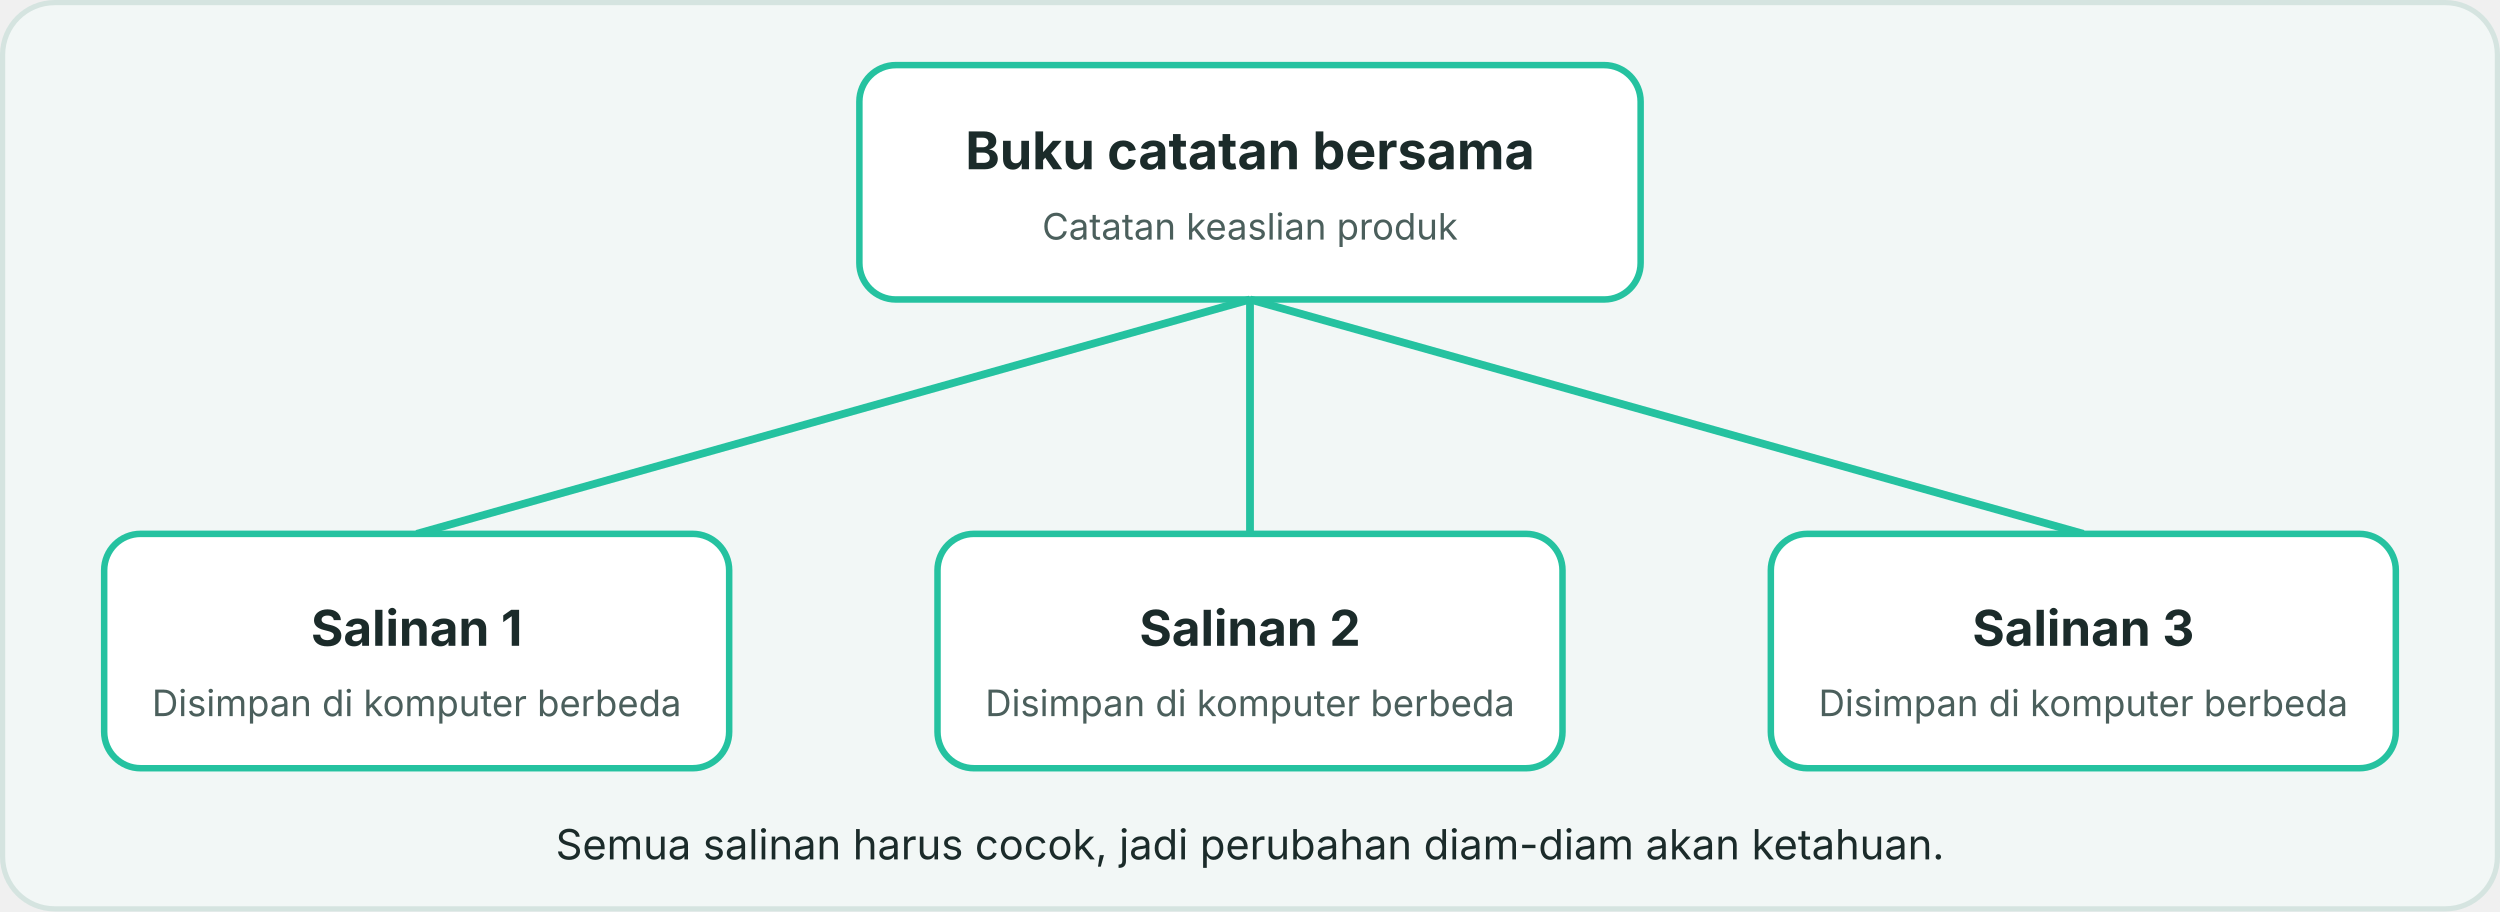
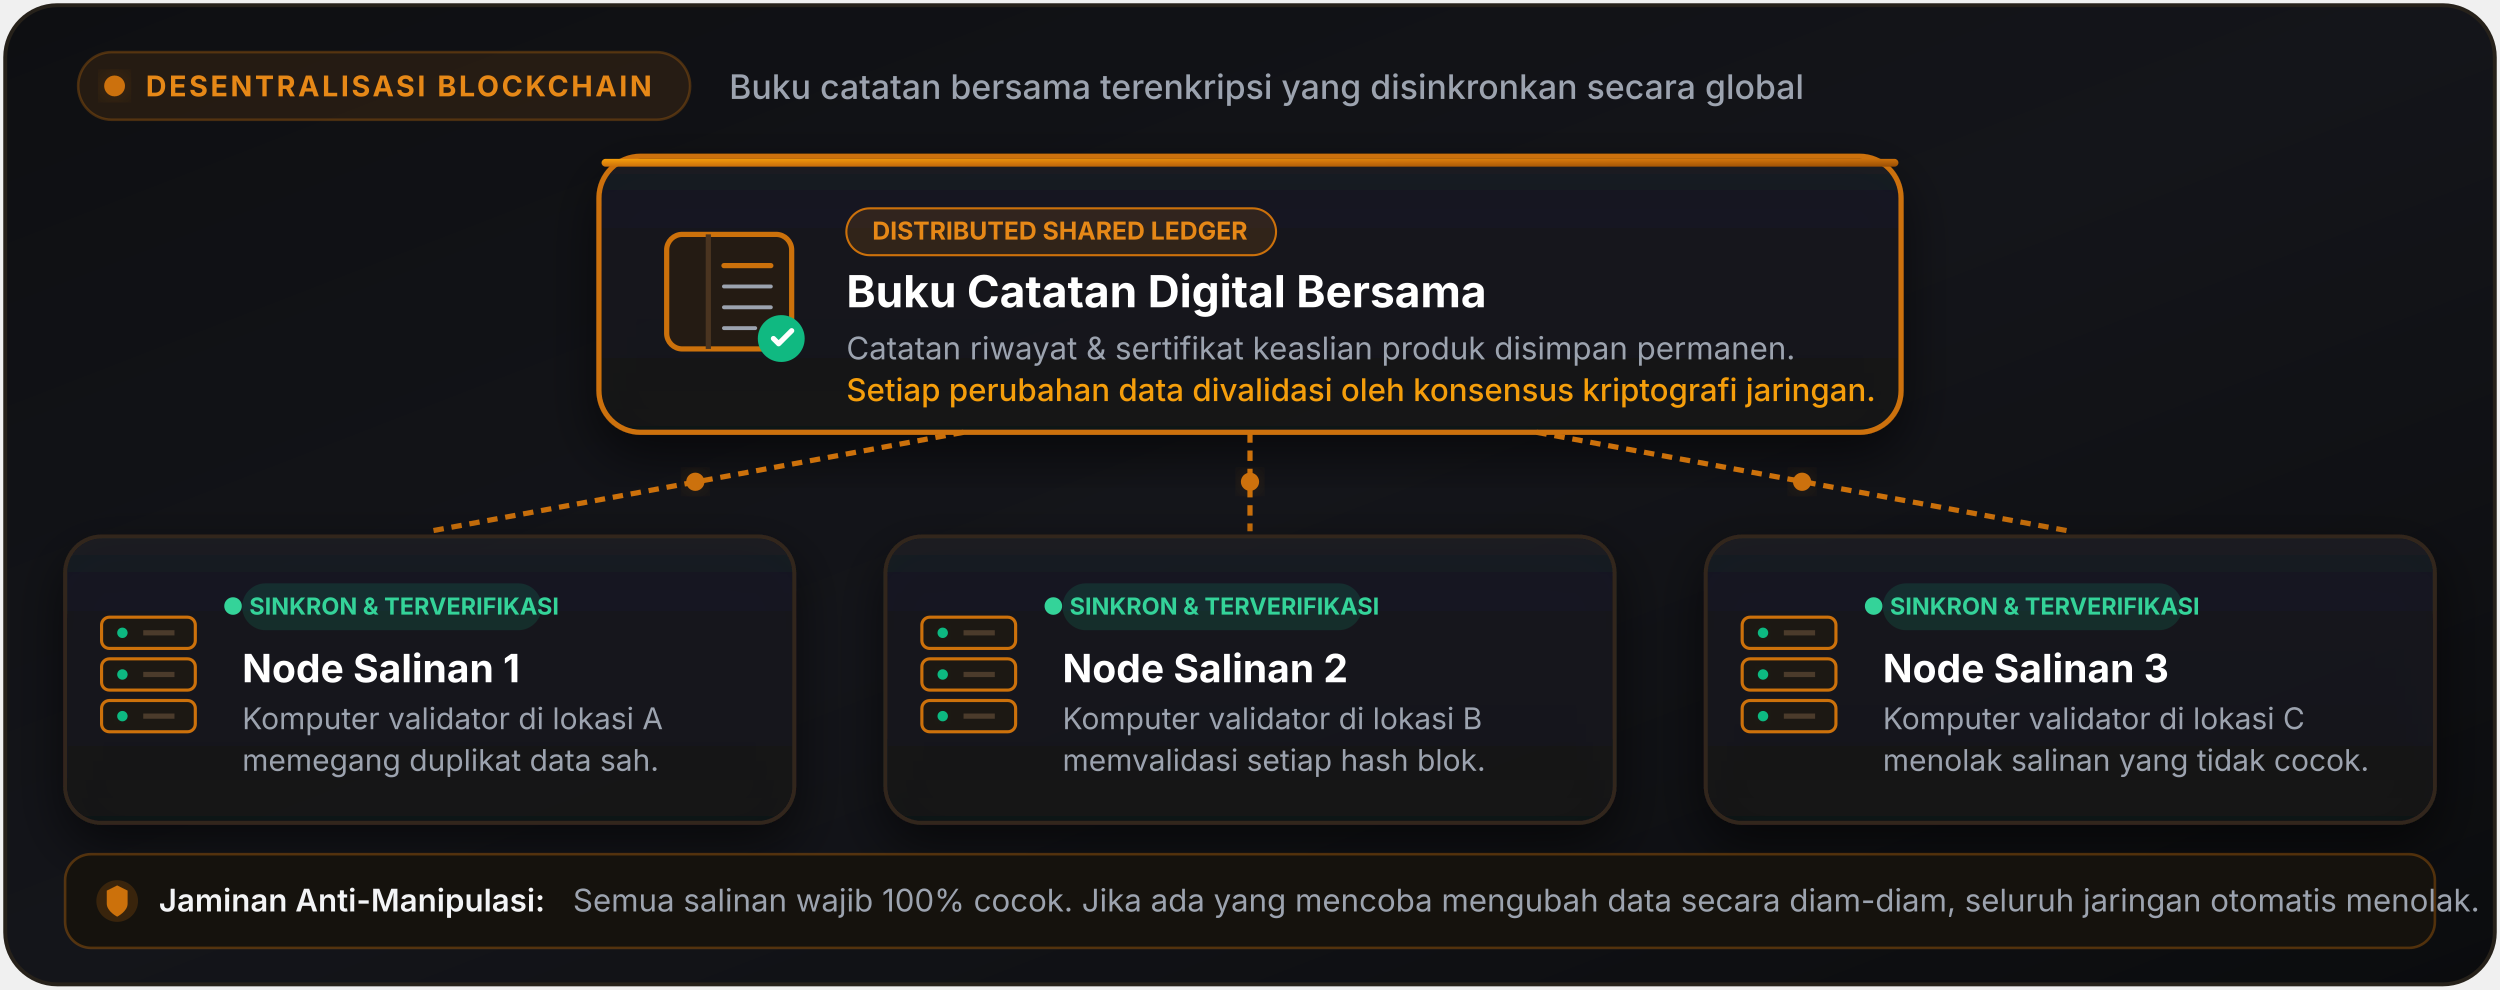
- <svg xmlns="http://www.w3.org/2000/svg" viewBox="0 0 960 350" width="960" height="350" role="img" aria-label="Buku catatan bersama yang disalin di banyak tempat">
-   <rect x="1" y="1" width="958" height="348" rx="20" fill="#F2F7F6" stroke="#D5E4E0" stroke-width="2" />
-   <rect x="330" y="25" width="300" height="90" rx="14" fill="#FFFFFF" stroke="#25C2A0" stroke-width="2.5" />
-   <text x="480" y="65" text-anchor="middle" font-family="Inter, 'Segoe UI', Arial, sans-serif" font-size="20" font-weight="700" fill="#1B2B2A">Buku catatan bersama</text>
-   <text x="480" y="92" text-anchor="middle" font-family="Inter, 'Segoe UI', Arial, sans-serif" font-size="14" font-weight="400" fill="#4B5F5C">Catatan keaslian produk</text>
-   <line x1="480" y1="115" x2="160" y2="205" stroke="#25C2A0" stroke-width="3" />
-   <rect x="40" y="205" width="240" height="90" rx="14" fill="#FFFFFF" stroke="#25C2A0" stroke-width="2.5" />
-   <text x="160" y="248" text-anchor="middle" font-family="Inter, 'Segoe UI', Arial, sans-serif" font-size="19" font-weight="700" fill="#1B2B2A">Salinan 1</text>
-   <text x="160" y="275" text-anchor="middle" font-family="Inter, 'Segoe UI', Arial, sans-serif" font-size="14" font-weight="400" fill="#4B5F5C">Disimpan di komputer berbeda</text>
-   <line x1="480" y1="115" x2="480" y2="205" stroke="#25C2A0" stroke-width="3" />
-   <rect x="360" y="205" width="240" height="90" rx="14" fill="#FFFFFF" stroke="#25C2A0" stroke-width="2.5" />
-   <text x="480" y="248" text-anchor="middle" font-family="Inter, 'Segoe UI', Arial, sans-serif" font-size="19" font-weight="700" fill="#1B2B2A">Salinan 2</text>
-   <text x="480" y="275" text-anchor="middle" font-family="Inter, 'Segoe UI', Arial, sans-serif" font-size="14" font-weight="400" fill="#4B5F5C">Disimpan di komputer berbeda</text>
-   <line x1="480" y1="115" x2="800" y2="205" stroke="#25C2A0" stroke-width="3" />
-   <rect x="680" y="205" width="240" height="90" rx="14" fill="#FFFFFF" stroke="#25C2A0" stroke-width="2.5" />
-   <text x="800" y="248" text-anchor="middle" font-family="Inter, 'Segoe UI', Arial, sans-serif" font-size="19" font-weight="700" fill="#1B2B2A">Salinan 3</text>
-   <text x="800" y="275" text-anchor="middle" font-family="Inter, 'Segoe UI', Arial, sans-serif" font-size="14" font-weight="400" fill="#4B5F5C">Disimpan di komputer berbeda</text>
-   <text x="480" y="330" text-anchor="middle" font-family="Inter, 'Segoe UI', Arial, sans-serif" font-size="16" font-weight="400" fill="#1B2B2A">Semua salinan harus cocok, jadi perubahan diam-diam akan ketahuan.</text>
+ <svg xmlns="http://www.w3.org/2000/svg" viewBox="0 0 960 380" width="100%" height="100%" role="img" aria-label="Buku catatan bersama yang disalin di banyak tempat">
+   <defs>
+     <linearGradient id="bgGrad4" x1="0%" y1="0%" x2="100%" y2="100%">
+       <stop offset="0%" stop-color="#0E0F12" />
+       <stop offset="50%" stop-color="#14151A" />
+       <stop offset="100%" stop-color="#0B0C0E" />
+     </linearGradient>
+     <linearGradient id="cardGrad4" x1="0%" y1="0%" x2="0%" y2="100%">
+       <stop offset="0%" stop-color="#1A1B22" stop-opacity="0.9" />
+       <stop offset="100%" stop-color="#111217" stop-opacity="0.96" />
+     </linearGradient>
+     <linearGradient id="amberGrad4" x1="0%" y1="0%" x2="100%" y2="100%">
+       <stop offset="0%" stop-color="#F59E0B" />
+       <stop offset="50%" stop-color="#CC710B" />
+       <stop offset="100%" stop-color="#9A4E04" />
+     </linearGradient>
+     <linearGradient id="emeraldGrad4" x1="0%" y1="0%" x2="100%" y2="100%">
+       <stop offset="0%" stop-color="#34D399" />
+       <stop offset="100%" stop-color="#10B981" />
+     </linearGradient>
+     <filter id="shadowGlow4" x="-20%" y="-20%" width="140%" height="140%">
+       <feDropShadow dx="0" dy="8" stdDeviation="10" flood-color="#000000" flood-opacity="0.6" />
+     </filter>
+     <filter id="dotGlow4" x="-30%" y="-30%" width="160%" height="160%">
+       <feDropShadow dx="0" dy="0" stdDeviation="6" flood-color="#CC710B" flood-opacity="0.6" />
+     </filter>
+     <filter id="emeraldGlow4" x="-30%" y="-30%" width="160%" height="160%">
+       <feDropShadow dx="0" dy="0" stdDeviation="6" flood-color="#10B981" flood-opacity="0.5" />
+     </filter>
+   </defs>
+   <rect x="2" y="2" width="956" height="376" rx="20" fill="url(#bgGrad4)" stroke="#26211A" stroke-width="1.5" />
+   <g transform="translate(30, 20)">
+     <rect x="0" y="0" width="235" height="26" rx="13" fill="#CC710B" fill-opacity="0.12" stroke="#CC710B" stroke-opacity="0.3" stroke-width="1" />
+     <circle cx="14" cy="13" r="4" fill="#CC710B" filter="url(#dotGlow4)" />
+     <text x="26" y="17" font-family="Inter, -apple-system, sans-serif" font-size="11" font-weight="700" fill="#E68817" letter-spacing="1">DESENTRALISASI BLOCKCHAIN</text>
+     <text x="250" y="18" font-family="Inter, -apple-system, sans-serif" font-size="13" font-weight="500" fill="#9CA3AF">Buku catatan bersama terenkripsi yang disinkronkan secara global</text>
+   </g>
+   <g transform="translate(230, 60)">
+     <rect x="0" y="0" width="500" height="106" rx="16" fill="url(#cardGrad4)" stroke="#CC710B" stroke-width="2" filter="url(#shadowGlow4)" />
+     <rect x="1" y="1" width="498" height="3" rx="1.5" fill="url(#amberGrad4)" />
+     <g transform="translate(50, 52)">
+       <rect x="-24" y="-22" width="48" height="44" rx="6" fill="#241B13" stroke="#CC710B" stroke-width="2" />
+       <line x1="-8" y1="-22" x2="-8" y2="22" stroke="#4A3420" stroke-width="2" />
+       <line x1="-2" y1="-10" x2="16" y2="-10" stroke="#CC710B" stroke-width="2" stroke-linecap="round" />
+       <line x1="-2" y1="-2" x2="16" y2="-2" stroke="#9CA3AF" stroke-width="1.5" stroke-linecap="round" />
+       <line x1="-2" y1="6" x2="16" y2="6" stroke="#9CA3AF" stroke-width="1.5" stroke-linecap="round" />
+       <line x1="-2" y1="14" x2="10" y2="14" stroke="#9CA3AF" stroke-width="1.5" stroke-linecap="round" />
+       <circle cx="20" cy="18" r="9" fill="#10B981" />
+       <path d="M17 18 L19 20 L24 15" fill="none" stroke="#FFFFFF" stroke-width="2" stroke-linecap="round" stroke-linejoin="round" />
+     </g>
+     <g transform="translate(95, 20)">
+       <rect x="0" y="0" width="165" height="18" rx="9" fill="#CC710B" fill-opacity="0.15" stroke="#CC710B" stroke-width="0.8" />
+       <text x="82" y="12" text-anchor="middle" font-family="Inter, -apple-system, sans-serif" font-size="9.5" font-weight="700" fill="#E68817">DISTRIBUTED SHARED LEDGER</text>
+       <text x="0" y="38" font-family="Inter, -apple-system, sans-serif" font-size="17" font-weight="700" fill="#FFFFFF">Buku Catatan Digital Bersama</text>
+       <text x="0" y="58" font-family="Inter, -apple-system, sans-serif" font-size="12" font-weight="400" fill="#9CA3AF">Catatan riwayat &amp; sertifikat keaslian produk disimpan permanen.</text>
+       <text x="0" y="74" font-family="Inter, -apple-system, sans-serif" font-size="12" font-weight="500" fill="#F59E0B">Setiap perubahan data divalidasi oleh konsensus kriptografi jaringan.</text>
+     </g>
+   </g>
+   <path d="M 370 166 L 165 204" fill="none" stroke="#CC710B" stroke-width="2" stroke-dasharray="4 3" />
+   <circle cx="267" cy="185" r="3.5" fill="#CC710B" filter="url(#dotGlow4)" />
+   <path d="M 480 166 L 480 204" fill="none" stroke="#CC710B" stroke-width="2" stroke-dasharray="4 3" />
+   <circle cx="480" cy="185" r="3.5" fill="#CC710B" filter="url(#dotGlow4)" />
+   <path d="M 590 166 L 795 204" fill="none" stroke="#CC710B" stroke-width="2" stroke-dasharray="4 3" />
+   <circle cx="692" cy="185" r="3.5" fill="#CC710B" filter="url(#dotGlow4)" />
+   <g transform="translate(25, 206)">
+     <rect x="0" y="0" width="280" height="110" rx="14" fill="url(#cardGrad4)" stroke="#33271D" stroke-width="1.5" filter="url(#shadowGlow4)" />
+     <g transform="translate(32, 55)">
+       <rect x="-18" y="-24" width="36" height="12" rx="3" fill="#1C1813" stroke="#CC710B" stroke-width="1.2" />
+       <circle cx="-10" cy="-18" r="2" fill="#10B981" filter="url(#emeraldGlow4)" />
+       <line x1="-2" y1="-18" x2="10" y2="-18" stroke="#4B3B2B" stroke-width="2" />
+       <rect x="-18" y="-8" width="36" height="12" rx="3" fill="#1C1813" stroke="#CC710B" stroke-width="1.2" />
+       <circle cx="-10" cy="-2" r="2" fill="#10B981" filter="url(#emeraldGlow4)" />
+       <line x1="-2" y1="-2" x2="10" y2="-2" stroke="#4B3B2B" stroke-width="2" />
+       <rect x="-18" y="8" width="36" height="12" rx="3" fill="#1C1813" stroke="#CC710B" stroke-width="1.2" />
+       <circle cx="-10" cy="14" r="2" fill="#10B981" filter="url(#emeraldGlow4)" />
+       <line x1="-2" y1="14" x2="10" y2="14" stroke="#4B3B2B" stroke-width="2" />
+     </g>
+     <g transform="translate(68, 18)">
+       <rect x="0" y="0" width="115" height="18" rx="9" fill="#10B981" fill-opacity="0.15" />
+       <text x="57" y="12" text-anchor="middle" font-family="Inter, -apple-system, sans-serif" font-size="9" font-weight="700" fill="#34D399">● SINKRON &amp; TERVERIFIKASI</text>
+       <text x="0" y="38" font-family="Inter, -apple-system, sans-serif" font-size="15" font-weight="700" fill="#FFFFFF">Node Salinan 1</text>
+       <text x="0" y="56" font-family="Inter, -apple-system, sans-serif" font-size="11.5" font-weight="400" fill="#9CA3AF">Komputer validator di lokasi A</text>
+       <text x="0" y="72" font-family="Inter, -apple-system, sans-serif" font-size="11.5" font-weight="400" fill="#9CA3AF">memegang duplikat data sah.</text>
+     </g>
+   </g>
+   <g transform="translate(340, 206)">
+     <rect x="0" y="0" width="280" height="110" rx="14" fill="url(#cardGrad4)" stroke="#33271D" stroke-width="1.5" filter="url(#shadowGlow4)" />
+     <g transform="translate(32, 55)">
+       <rect x="-18" y="-24" width="36" height="12" rx="3" fill="#1C1813" stroke="#CC710B" stroke-width="1.2" />
+       <circle cx="-10" cy="-18" r="2" fill="#10B981" filter="url(#emeraldGlow4)" />
+       <line x1="-2" y1="-18" x2="10" y2="-18" stroke="#4B3B2B" stroke-width="2" />
+       <rect x="-18" y="-8" width="36" height="12" rx="3" fill="#1C1813" stroke="#CC710B" stroke-width="1.2" />
+       <circle cx="-10" cy="-2" r="2" fill="#10B981" filter="url(#emeraldGlow4)" />
+       <line x1="-2" y1="-2" x2="10" y2="-2" stroke="#4B3B2B" stroke-width="2" />
+       <rect x="-18" y="8" width="36" height="12" rx="3" fill="#1C1813" stroke="#CC710B" stroke-width="1.2" />
+       <circle cx="-10" cy="14" r="2" fill="#10B981" filter="url(#emeraldGlow4)" />
+       <line x1="-2" y1="14" x2="10" y2="14" stroke="#4B3B2B" stroke-width="2" />
+     </g>
+     <g transform="translate(68, 18)">
+       <rect x="0" y="0" width="115" height="18" rx="9" fill="#10B981" fill-opacity="0.15" />
+       <text x="57" y="12" text-anchor="middle" font-family="Inter, -apple-system, sans-serif" font-size="9" font-weight="700" fill="#34D399">● SINKRON &amp; TERVERIFIKASI</text>
+       <text x="0" y="38" font-family="Inter, -apple-system, sans-serif" font-size="15" font-weight="700" fill="#FFFFFF">Node Salinan 2</text>
+       <text x="0" y="56" font-family="Inter, -apple-system, sans-serif" font-size="11.5" font-weight="400" fill="#9CA3AF">Komputer validator di lokasi B</text>
+       <text x="0" y="72" font-family="Inter, -apple-system, sans-serif" font-size="11.5" font-weight="400" fill="#9CA3AF">memvalidasi setiap hash blok.</text>
+     </g>
+   </g>
+   <g transform="translate(655, 206)">
+     <rect x="0" y="0" width="280" height="110" rx="14" fill="url(#cardGrad4)" stroke="#33271D" stroke-width="1.5" filter="url(#shadowGlow4)" />
+     <g transform="translate(32, 55)">
+       <rect x="-18" y="-24" width="36" height="12" rx="3" fill="#1C1813" stroke="#CC710B" stroke-width="1.2" />
+       <circle cx="-10" cy="-18" r="2" fill="#10B981" filter="url(#emeraldGlow4)" />
+       <line x1="-2" y1="-18" x2="10" y2="-18" stroke="#4B3B2B" stroke-width="2" />
+       <rect x="-18" y="-8" width="36" height="12" rx="3" fill="#1C1813" stroke="#CC710B" stroke-width="1.2" />
+       <circle cx="-10" cy="-2" r="2" fill="#10B981" filter="url(#emeraldGlow4)" />
+       <line x1="-2" y1="-2" x2="10" y2="-2" stroke="#4B3B2B" stroke-width="2" />
+       <rect x="-18" y="8" width="36" height="12" rx="3" fill="#1C1813" stroke="#CC710B" stroke-width="1.2" />
+       <circle cx="-10" cy="14" r="2" fill="#10B981" filter="url(#emeraldGlow4)" />
+       <line x1="-2" y1="14" x2="10" y2="14" stroke="#4B3B2B" stroke-width="2" />
+     </g>
+     <g transform="translate(68, 18)">
+       <rect x="0" y="0" width="115" height="18" rx="9" fill="#10B981" fill-opacity="0.15" />
+       <text x="57" y="12" text-anchor="middle" font-family="Inter, -apple-system, sans-serif" font-size="9" font-weight="700" fill="#34D399">● SINKRON &amp; TERVERIFIKASI</text>
+       <text x="0" y="38" font-family="Inter, -apple-system, sans-serif" font-size="15" font-weight="700" fill="#FFFFFF">Node Salinan 3</text>
+       <text x="0" y="56" font-family="Inter, -apple-system, sans-serif" font-size="11.5" font-weight="400" fill="#9CA3AF">Komputer validator di lokasi C</text>
+       <text x="0" y="72" font-family="Inter, -apple-system, sans-serif" font-size="11.5" font-weight="400" fill="#9CA3AF">menolak salinan yang tidak cocok.</text>
+     </g>
+   </g>
+   <g transform="translate(25, 328)">
+     <rect x="0" y="0" width="910" height="36" rx="10" fill="#15120D" stroke="#CC710B" stroke-opacity="0.35" stroke-width="1" />
+     <circle cx="20" cy="18" r="8" fill="#CC710B" fill-opacity="0.2" />
+     <path d="M20 12 L24 14 V19 C24 22 20 24 20 24 C20 24 16 22 16 19 V14 Z" fill="#CC710B" />
+     <text x="36" y="22" font-family="Inter, -apple-system, sans-serif" font-size="12" font-weight="600" fill="#F3F4F6">Jaminan Anti-Manipulasi:</text>
+     <text x="195" y="22" font-family="Inter, -apple-system, sans-serif" font-size="12" font-weight="400" fill="#9CA3AF">Semua salinan wajib 100% cocok. Jika ada yang mencoba mengubah data secara diam-diam, seluruh jaringan otomatis menolak.</text>
+   </g>
</svg>
